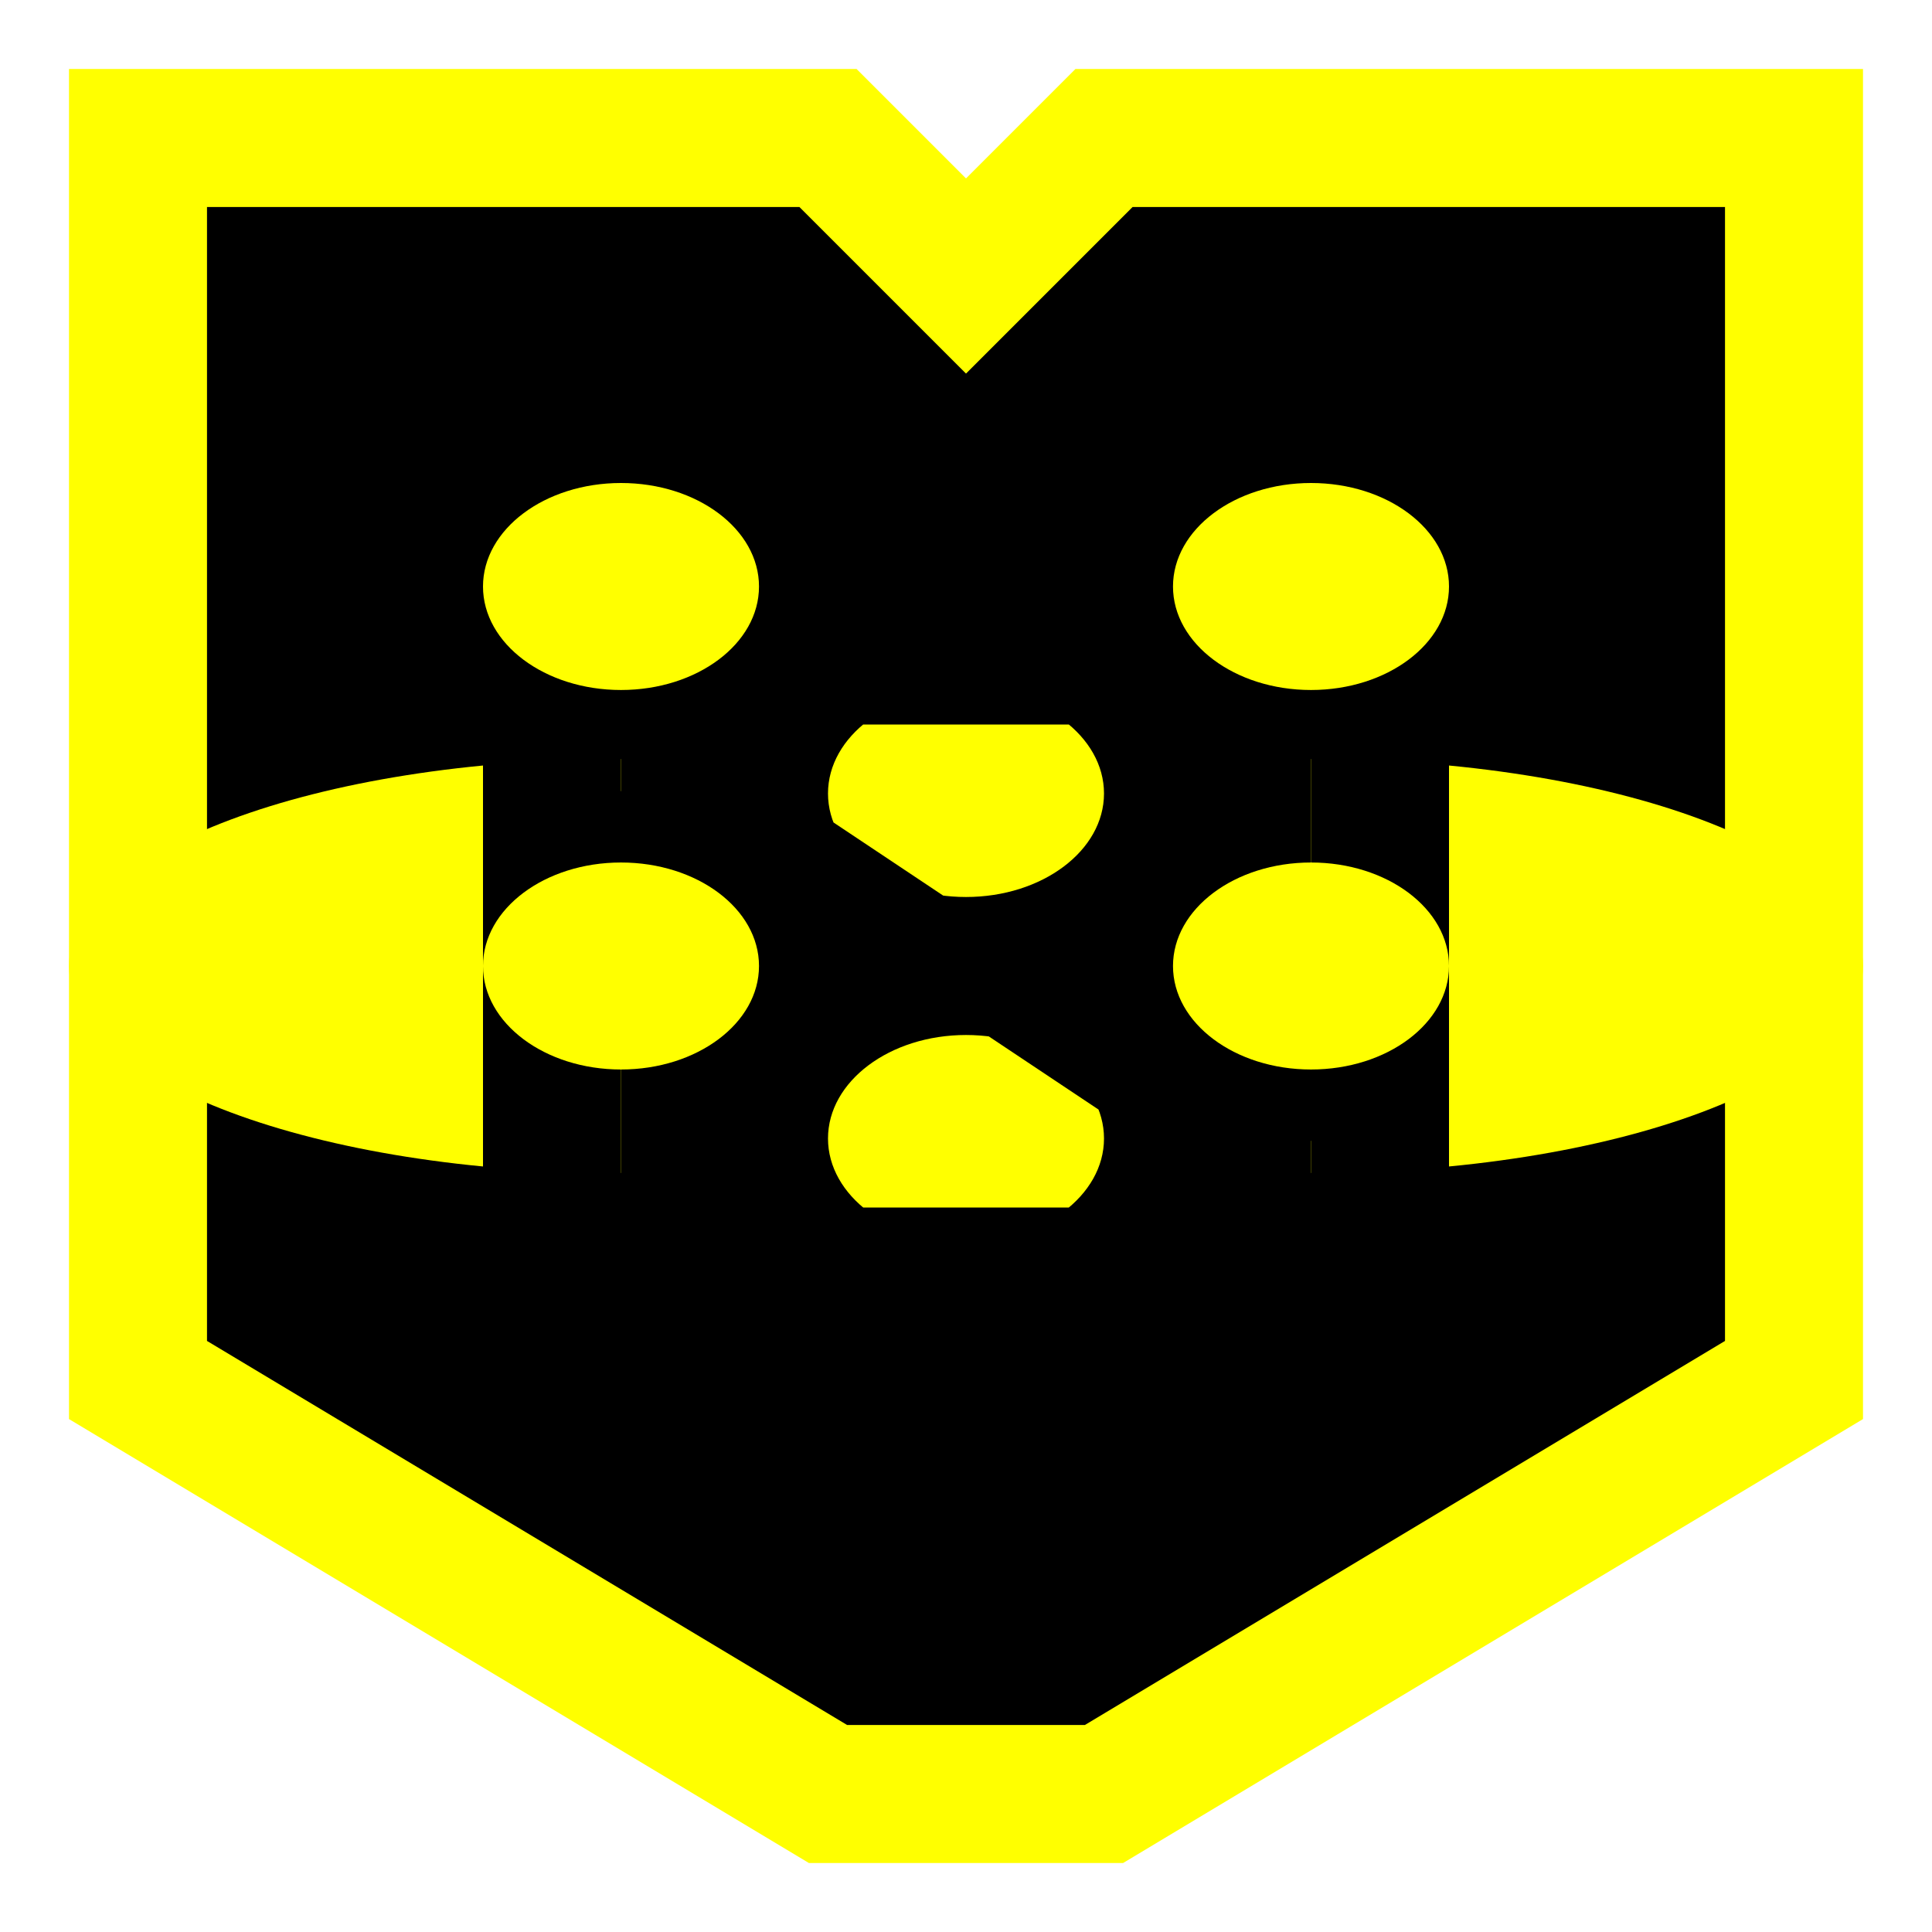
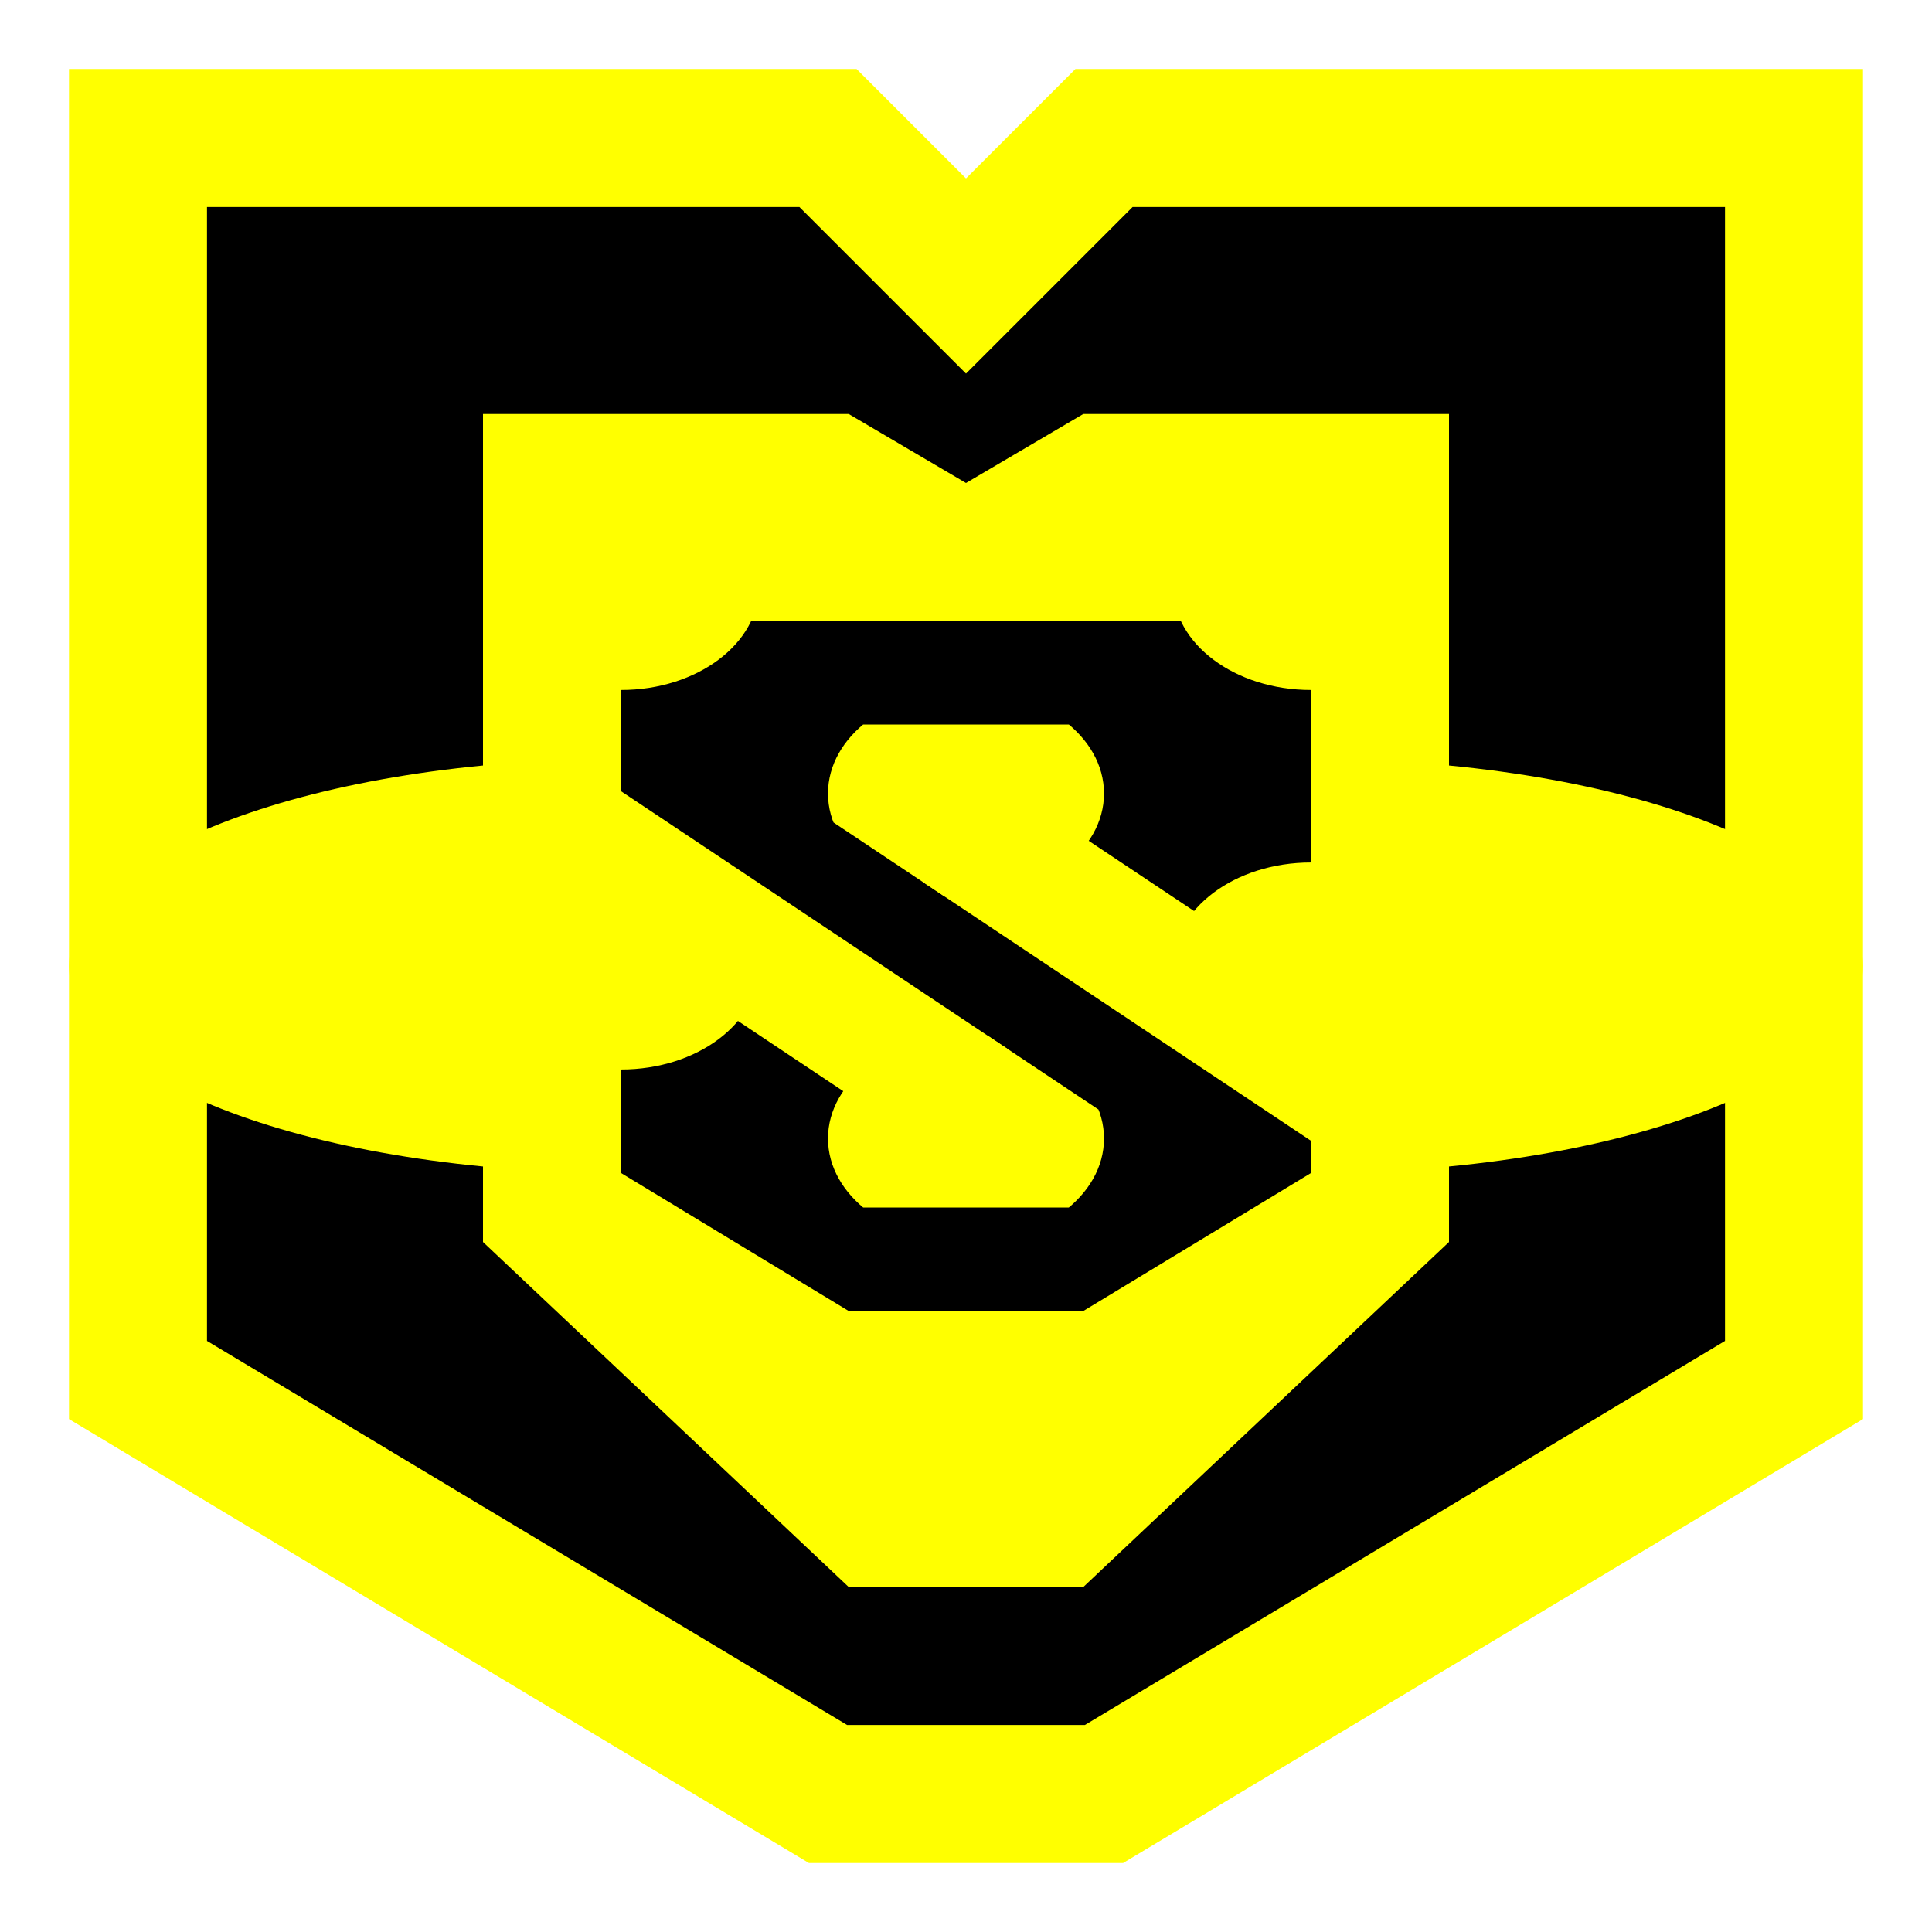
<svg xmlns="http://www.w3.org/2000/svg" viewBox="0 0 14 14">
  <defs>
    <clipPath id="a" clipPathUnits="userSpaceOnUse">
      <path d="M6 8.75h2.5V8.4L7 7.4H6Z" style="opacity:.5;fill:#00f;stroke-width:10;stroke-linejoin:round" />
    </clipPath>
    <clipPath id="b" clipPathUnits="userSpaceOnUse">
      <path d="M8 5.25H5.5v.35l1.5 1h1z" style="opacity:.5;fill:#00f;stroke-width:10;stroke-linejoin:round" />
    </clipPath>
  </defs>
  <path d="m13 10-5 3H6l-5-3V1h5l1 1 1-1h5z" style="fill:#000;stroke:#ff0;stroke-width:1" />
  <path d="M9.5 5.5a4 1.5 0 0 1 4 1.5 4 1.5 0 0 1-4 1.5" style="fill:#ff0;stroke-width:1" />
  <path d="M4.5 8.5A4 1.5 0 0 1 .5 7a4 1.5 0 0 1 4-1.5" style="fill:#ff0;stroke:none;stroke-width:.667;stroke-linejoin:round" />
-   <path d="M3.5 3v6l2.65 2.5h1.7L10.5 9V3H7.85L7 3.5 6.15 3Zm1 1.5h5v4l-1.65 1h-1.7l-1.65-1Z" style="baseline-shift:baseline;overflow:visible;vector-effect:none;stop-color:yellow" />
-   <path d="M4 5.4v1.1l3 2 .3-.9zM7 5.5l-.3.9L10 8.6V7.5Z" style="baseline-shift:baseline;overflow:visible;opacity:1;vector-effect:none;stop-color:yellow;stop-opacity:1" />
+   <path d="M3.5 3v6l2.65 2.5h1.7L10.5 9V3H7.85L7 3.5 6.15 3Zm1 1.5h5v4l-1.65 1h-1.7l-1.65-1Z" style="baseline-shift:baseline;overflow:visible;vector-effect:none;fill:#ff0" />
+   <path d="M4 5.4v1.1l3 2 .3-.9zM7 5.5l-.3.9L10 8.6V7.5Z" style="baseline-shift:baseline;overflow:visible;opacity:1;vector-effect:none;fill:#ff0" />
  <ellipse cx="4.5" cy="4.25" rx="1" ry=".75" style="fill:#ff0" />
  <ellipse cx="9.5" cy="4.25" rx="1" ry=".75" style="fill:#ff0" />
  <ellipse cx="9.5" cy="7" rx="1" ry=".75" style="fill:#ff0" />
  <ellipse cx="4.5" cy="7" rx="1" ry=".75" style="fill:#ff0" />
  <ellipse cx="7" cy="8.25" clip-path="url(#a)" rx="1" ry=".75" style="fill:#ff0" />
  <ellipse cx="7" cy="5.75" clip-path="url(#b)" rx="1" ry=".75" style="fill:#ff0" />
</svg>
